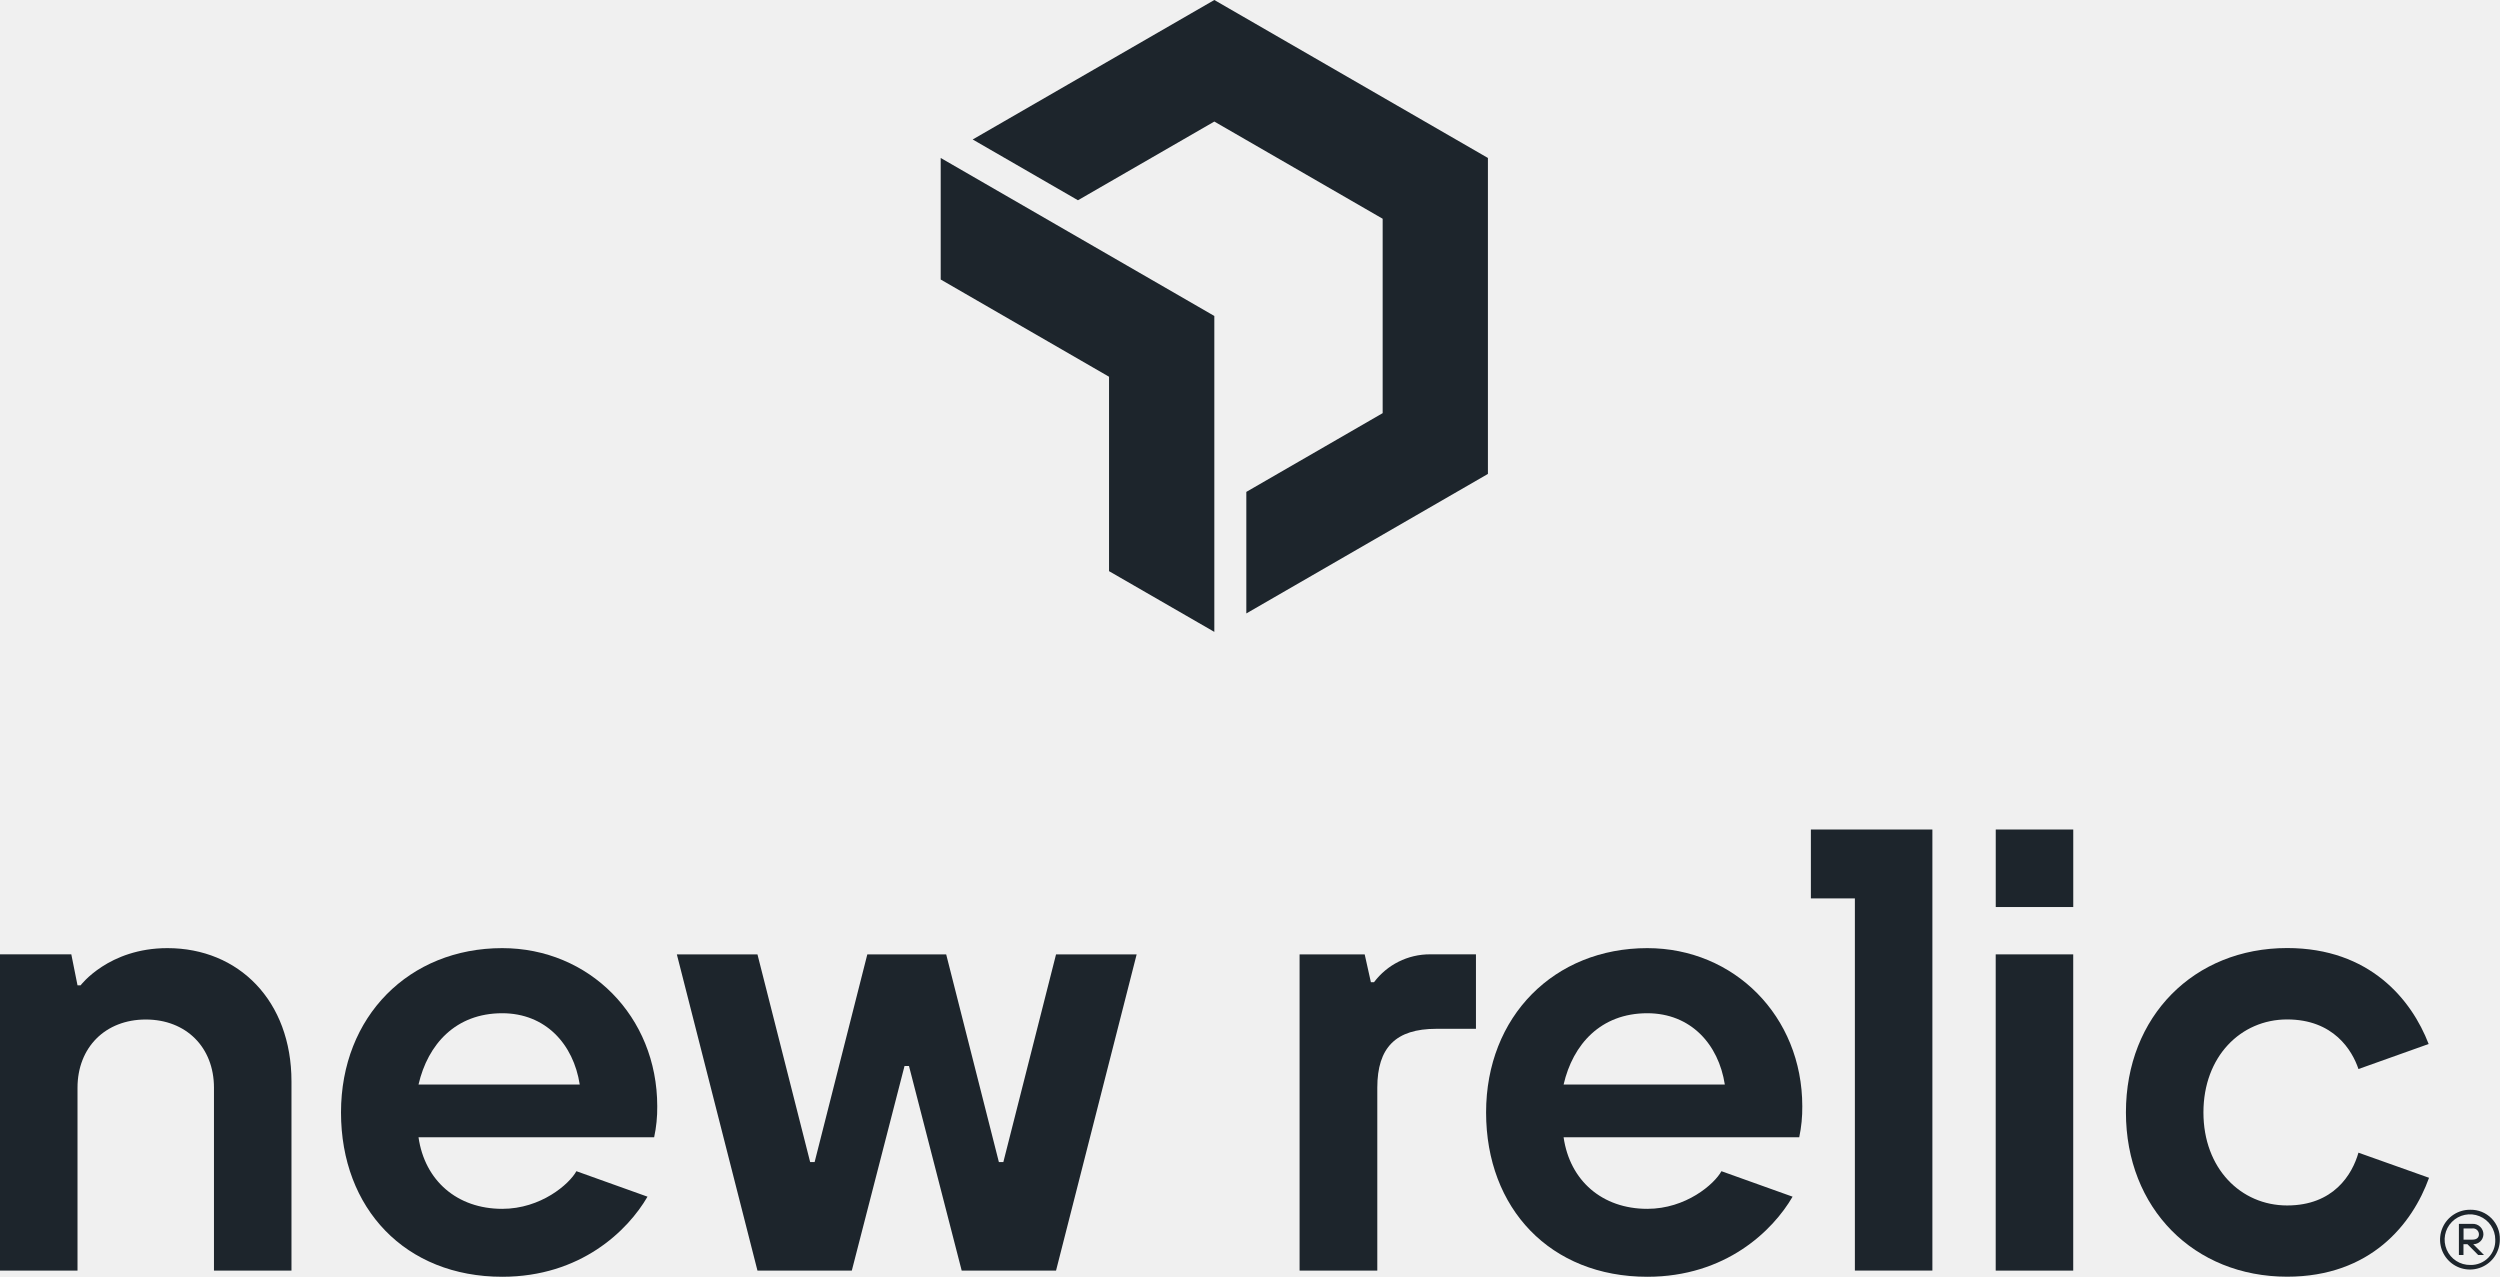
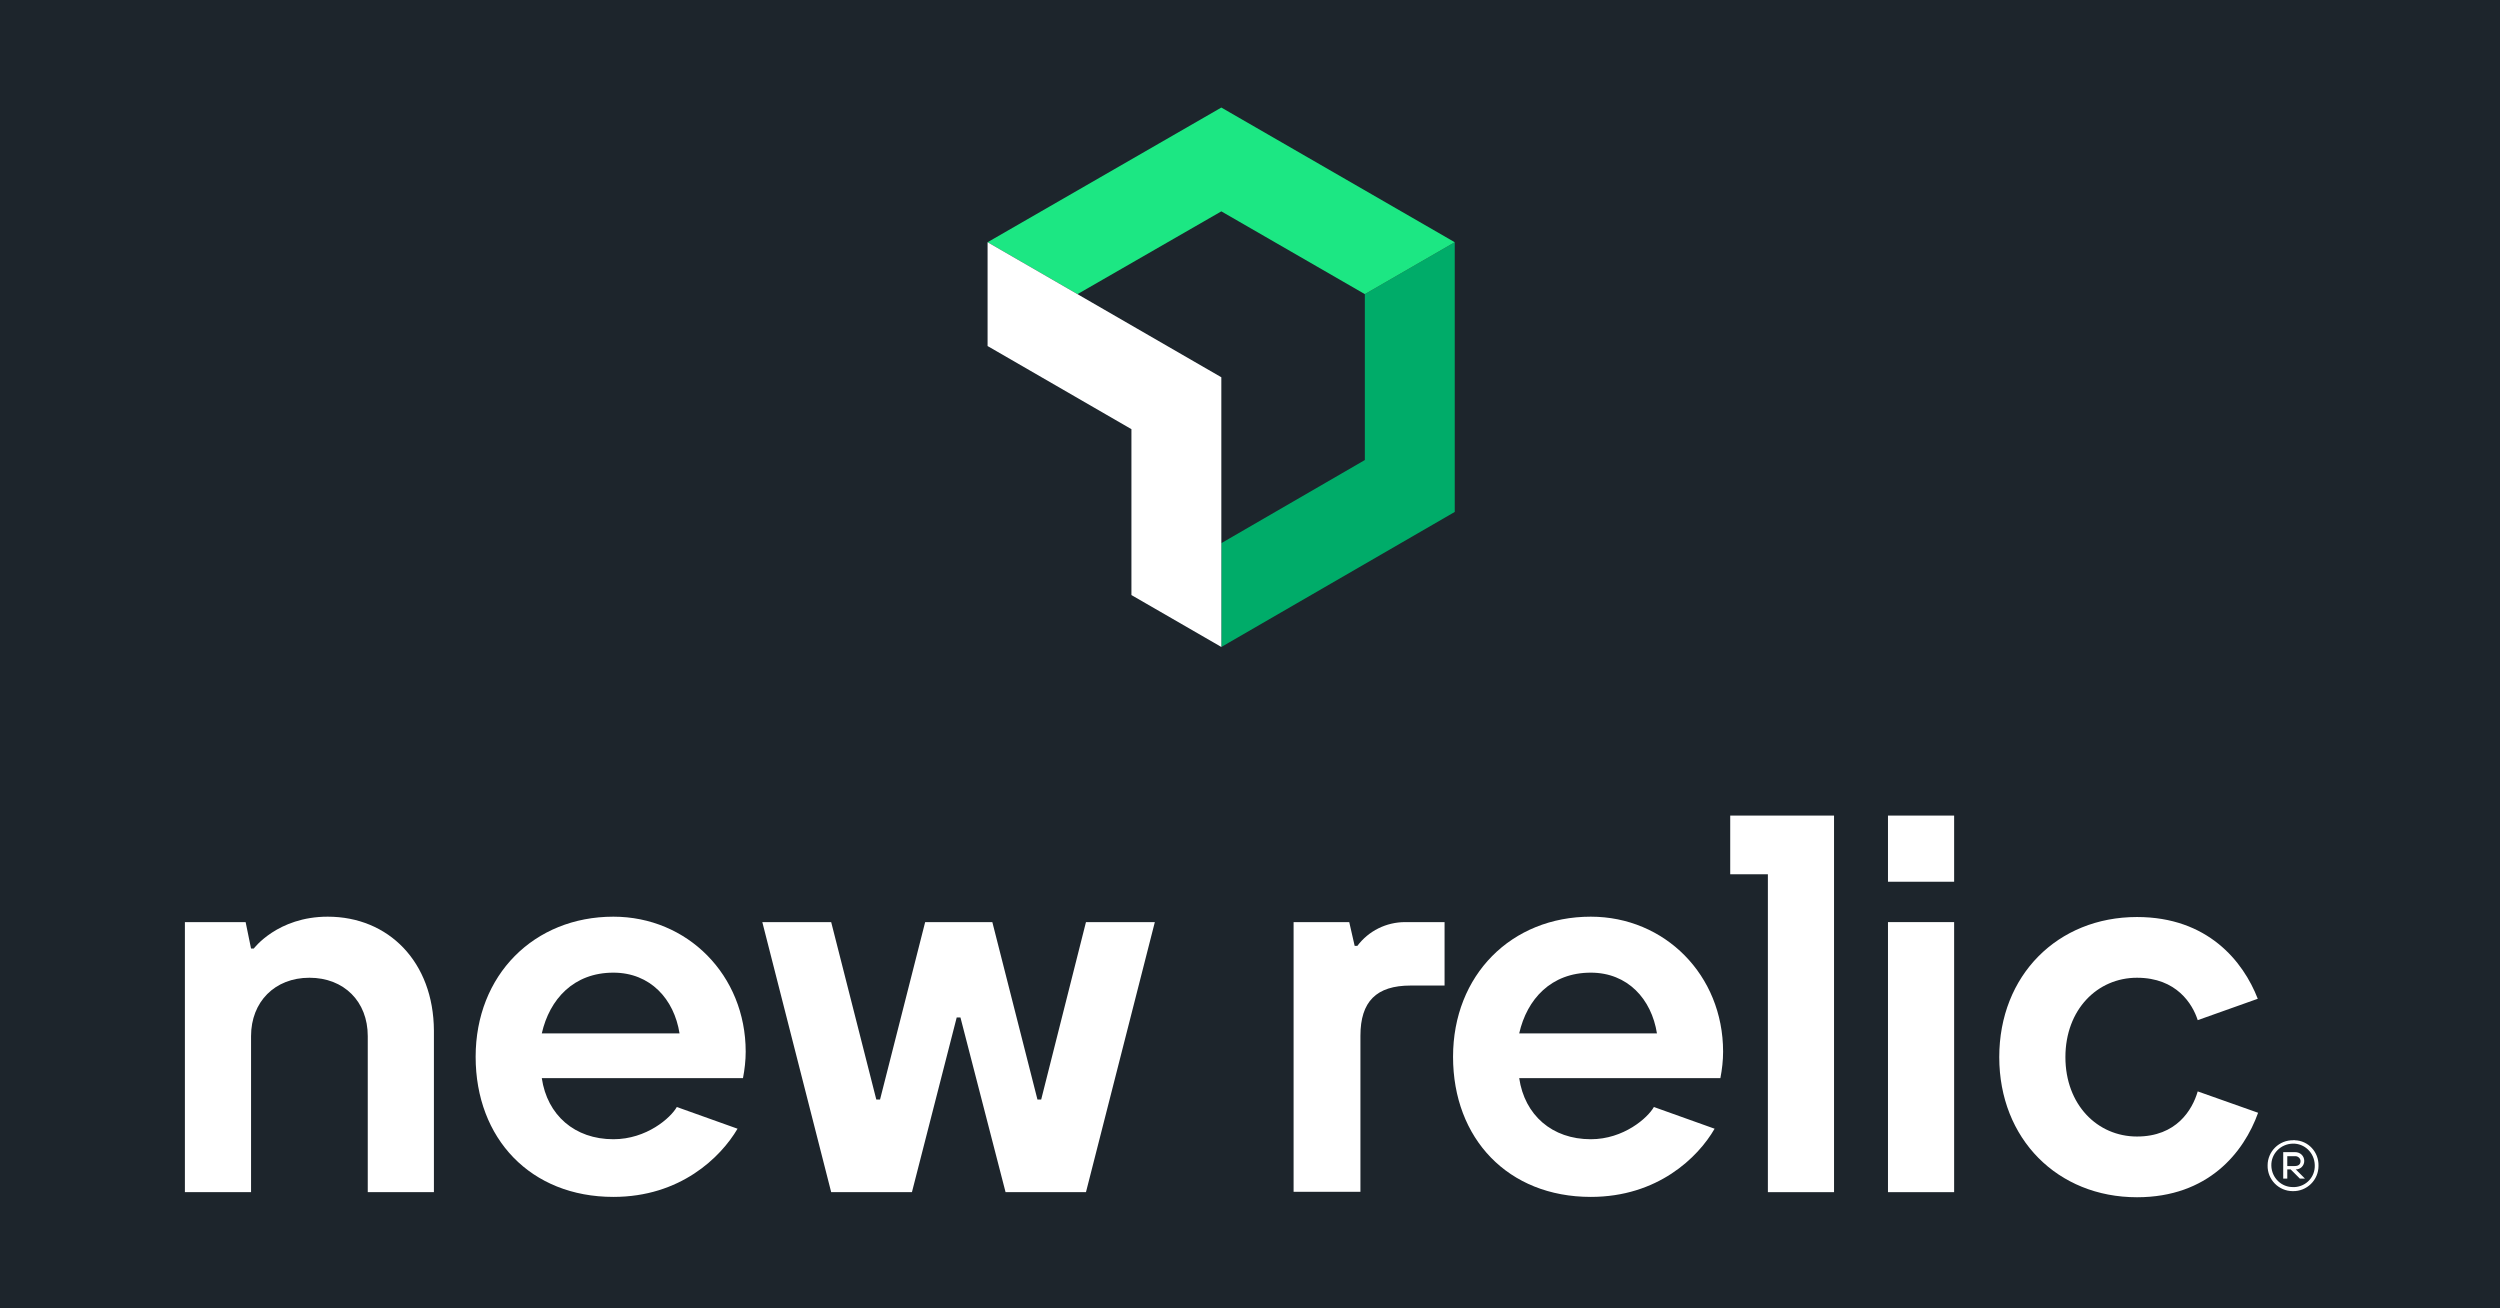
- <svg xmlns="http://www.w3.org/2000/svg" id="Layer_1" data-name="Layer 1" viewBox="0 0 628.95 321.21">
-   <defs>
-     <style>.cls-1{fill:#1d252c;}</style>
-   </defs>
-   <path class="cls-1" d="M86.62,248.88c-14.82,0-21.84,9.36-21.84,9.36H64l-1.56-7.8H44.5V330H64V284c0-10.14,7-17.16,17.17-17.16s17.16,7,17.16,17.16v46h19.5V282.42C117.83,262.14,104.57,248.88,86.62,248.88Z" transform="translate(-44.5 -10.35)" />
-   <polygon class="cls-1" points="252.42 292.36 251.3 292.36 238.04 240.1 218.2 240.1 204.94 292.36 203.82 292.36 190.56 240.1 170.28 240.1 190.56 319.65 214.3 319.65 227.56 268.18 228.68 268.18 241.94 319.65 265.68 319.65 285.96 240.1 265.68 240.1 252.42 292.36" />
-   <path class="cls-1" d="M390.17,257.46h-.78l-1.56-7H371.45V330H391V284c0-10.14,4.68-14.82,14.82-14.82h10V250.44h-11.6A17.55,17.55,0,0,0,390.17,257.46Z" transform="translate(-44.5 -10.35)" />
-   <path class="cls-1" d="M458.93,248.88c-23.4,0-40.56,17.16-40.56,41.34s16.19,41.34,40.56,41.34c19.73,0,31.6-11.61,36.55-20.15L477.58,305c-1.77,3.24-8.91,9.47-18.65,9.47-11.38,0-19.5-7.12-21.06-18h59.28a35.82,35.82,0,0,0,.77-7.8C497.92,266,480.77,248.88,458.93,248.88ZM437.87,283.2c2.34-10.14,9.36-17.94,21.06-17.94,10.92,0,17.94,7.8,19.5,17.94Z" transform="translate(-44.5 -10.35)" />
-   <path class="cls-1" d="M170.85,248.88c-23.4,0-40.56,17.16-40.56,41.34s16.19,41.34,40.56,41.34c19.73,0,31.6-11.61,36.55-20.15L189.51,305c-1.78,3.24-8.91,9.47-18.66,9.47-11.37,0-19.5-7.12-21.06-18h59.28a35.38,35.38,0,0,0,.78-7.8C209.85,266,192.69,248.88,170.85,248.88ZM149.79,283.2c2.34-10.14,9.36-17.94,21.06-17.94,10.92,0,17.94,7.8,19.5,17.94Z" transform="translate(-44.5 -10.35)" />
-   <rect class="cls-1" x="502.09" y="208.69" width="19.5" height="19.5" />
-   <path class="cls-1" d="M619.9,313.62c-11.7,0-21.06-9.36-21.06-23.4s9.36-23.4,21.06-23.4,16.38,7.8,17.94,12.48L655.5,273c-4.27-11.11-14.78-24.14-35.6-24.14-23.4,0-40.56,17.16-40.56,41.34s17.16,41.34,40.56,41.34c21,0,31.5-13.24,35.7-24.88l-17.76-6.32C636.28,305.82,631.6,313.62,619.9,313.62Z" transform="translate(-44.5 -10.35)" />
-   <polygon class="cls-1" points="455.58 226.02 466.65 226.02 466.65 319.65 486.15 319.65 486.15 208.69 455.58 208.69 455.58 226.02" />
-   <rect class="cls-1" x="502.08" y="240.1" width="19.5" height="79.56" />
-   <path class="cls-1" d="M666,314.7a7.52,7.52,0,1,0,7.41,7.52A7.28,7.28,0,0,0,666,314.7Zm0,13.89a6.37,6.37,0,1,1,6.26-6.37A6.12,6.12,0,0,1,666,328.59Z" transform="translate(-44.5 -10.35)" />
-   <path class="cls-1" d="M669.28,320.86a2.64,2.64,0,0,0-2.82-2.61h-3.35v7.84h1.15v-2.72h1l2.71,2.72h1.46l-2.71-2.72A2.54,2.54,0,0,0,669.28,320.86Zm-5,1.36V319.4h2.2a1.49,1.49,0,0,1,1.67,1.46c0,.84-.53,1.36-1.67,1.36Z" transform="translate(-44.5 -10.35)" />
-   <polygon class="cls-1" points="305.5 0 244.71 35.09 271.19 50.38 305.5 30.58 347.85 55.03 347.85 103.94 313.55 123.75 313.55 154.33 374.33 119.23 374.33 39.74 305.5 0" />
-   <polygon class="cls-1" points="279.01 94.78 279.01 143.69 305.5 158.97 305.5 79.49 236.66 39.74 236.66 70.32 279.01 94.78" />
+ <svg xmlns="http://www.w3.org/2000/svg" version="1.1" id="Layer_1" x="0px" y="0px" viewBox="0 0 736.9 385.4" style="enable-background:new 0 0 736.9 385.4;" xml:space="preserve">
+   <style type="text/css">
+ 	.st0{fill:#1D252C;stroke:#1D252C;stroke-miterlimit:10;}
+ 	.st1{fill:#00AC69;}
+ 	.st2{fill:#1CE783;}
+ 	.st3{fill:#FFFFFF;}
+ </style>
+   <rect y="0.5" class="st0" width="736.9" height="385.4" />
+   <polygon class="st1" points="402.3,86.7 402.3,135.6 360,160.1 360,190.7 428.8,150.9 428.8,71.4 " />
+   <polygon class="st2" points="360,62.3 402.3,86.7 428.8,71.4 428.8,71.4 360,31.7 291.1,71.4 291.1,71.4 317.6,86.7 " />
+   <polygon class="st3" points="333.5,126.5 333.5,175.4 360,190.7 360,111.2 291.1,71.4 291.1,102 " />
+   <path class="st3" d="M96.6,270.2c-14.8,0-21.8,9.4-21.8,9.4H74l-1.6-7.8H54.5v79.6H74v-46c0-10.1,7-17.2,17.2-17.2s17.2,7,17.2,17.2  v46h19.5v-47.6C127.8,283.5,114.5,270.2,96.6,270.2z" />
+   <polygon class="st3" points="306.9,324.1 305.8,324.1 292.5,271.8 272.7,271.8 259.4,324.1 258.3,324.1 245,271.8 224.7,271.8   245,351.4 268.8,351.4 282,299.9 283.1,299.9 296.4,351.4 320.1,351.4 340.4,271.8 320.1,271.8 " />
+   <path class="st3" d="M400.1,278.8h-0.8l-1.6-7h-16.4v79.5H401v-46c0-10.1,4.7-14.8,14.8-14.8h10v-18.7h-11.6  C408.6,271.8,403.4,274.4,400.1,278.8z" />
+   <path class="st3" d="M468.9,270.2c-23.4,0-40.6,17.2-40.6,41.3s16.2,41.3,40.6,41.3c19.7,0,31.6-11.6,36.5-20.1l-17.9-6.4  c-1.8,3.2-8.9,9.5-18.6,9.5c-11.4,0-19.5-7.1-21.1-18h59.3c0.5-2.6,0.8-5.2,0.8-7.8C507.9,287.4,490.7,270.2,468.9,270.2z   M447.8,304.6c2.3-10.1,9.4-17.9,21.1-17.9c10.9,0,17.9,7.8,19.5,17.9H447.8z" />
+   <path class="st3" d="M180.8,270.2c-23.4,0-40.6,17.2-40.6,41.3s16.2,41.3,40.6,41.3c19.7,0,31.6-11.6,36.6-20.1l-17.9-6.4  c-1.8,3.2-8.9,9.5-18.7,9.5c-11.4,0-19.5-7.1-21.1-18H219c0.5-2.6,0.8-5.2,0.8-7.8C219.8,287.4,202.6,270.2,180.8,270.2z   M159.7,304.6c2.3-10.1,9.4-17.9,21.1-17.9c10.9,0,17.9,7.8,19.5,17.9H159.7z" />
+   <rect x="556.5" y="240.4" class="st3" width="19.5" height="19.5" />
+   <path class="st3" d="M629.9,335c-11.7,0-21.1-9.4-21.1-23.4s9.4-23.4,21.1-23.4s16.4,7.8,17.9,12.5l17.7-6.3  c-4.3-11.1-14.8-24.1-35.6-24.1c-23.4,0-40.6,17.2-40.6,41.3s17.2,41.3,40.6,41.3c21,0,31.5-13.2,35.7-24.9l-17.8-6.3  C646.2,327.2,641.5,335,629.9,335z" />
+   <polygon class="st3" points="510,257.7 521.1,257.7 521.1,351.4 540.6,351.4 540.6,240.4 510,240.4 " />
+   <rect x="556.5" y="271.8" class="st3" width="19.5" height="79.6" />
+   <path class="st3" d="M676,336.1c-4.2-0.1-7.6,3.3-7.6,7.4c-0.1,4.2,3.3,7.6,7.4,7.6c4.2,0.1,7.6-3.3,7.6-7.4c0,0,0-0.1,0-0.1  c0.1-4-3-7.4-7-7.5C676.2,336,676.1,336,676,336.1z M676,349.9c-3.5,0.1-6.4-2.7-6.5-6.3c-0.1-3.5,2.7-6.4,6.3-6.5  c3.5-0.1,6.4,2.7,6.5,6.3c0,0,0,0.1,0,0.1c0.1,3.4-2.5,6.2-5.9,6.4C676.2,349.9,676.1,349.9,676,349.9L676,349.9z" />
+   <path class="st3" d="M679.2,342.2c0-1.5-1.2-2.6-2.7-2.6c-0.1,0-0.1,0-0.2,0h-3.3v7.8h1.2v-2.7h1l2.7,2.7h1.5l-2.7-2.7  C678.1,344.7,679.2,343.6,679.2,342.2z M674.2,343.6v-2.8h2.2c0.8-0.1,1.6,0.5,1.7,1.3c0,0.1,0,0.1,0,0.2c0,0.8-0.5,1.4-1.7,1.4  H674.2z" />
</svg>
